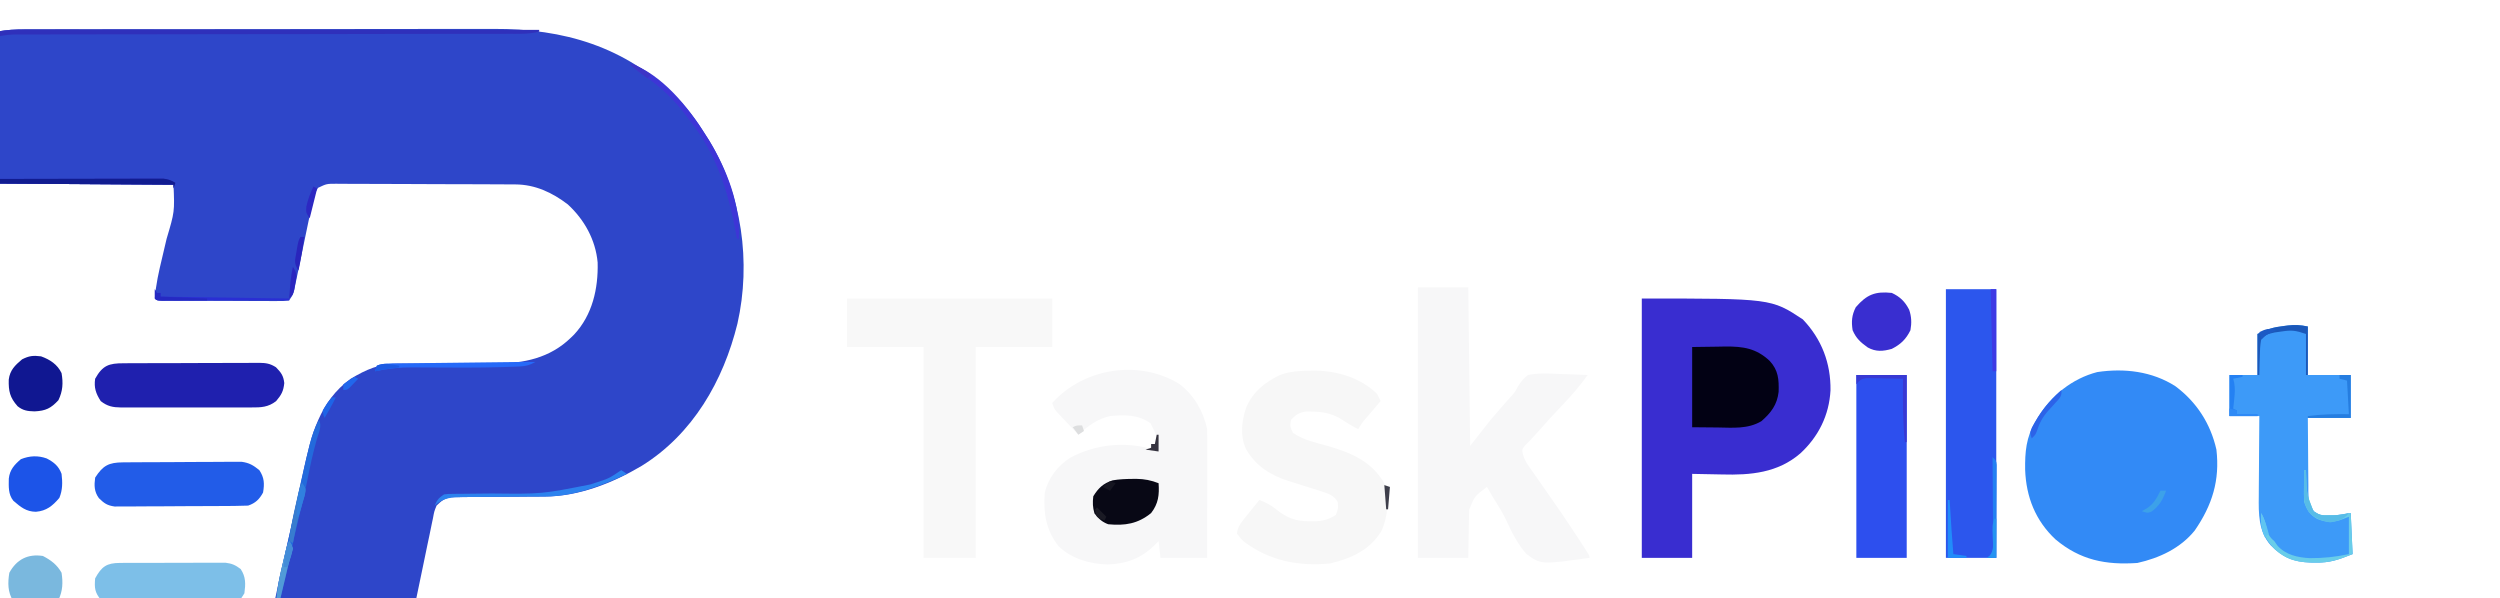
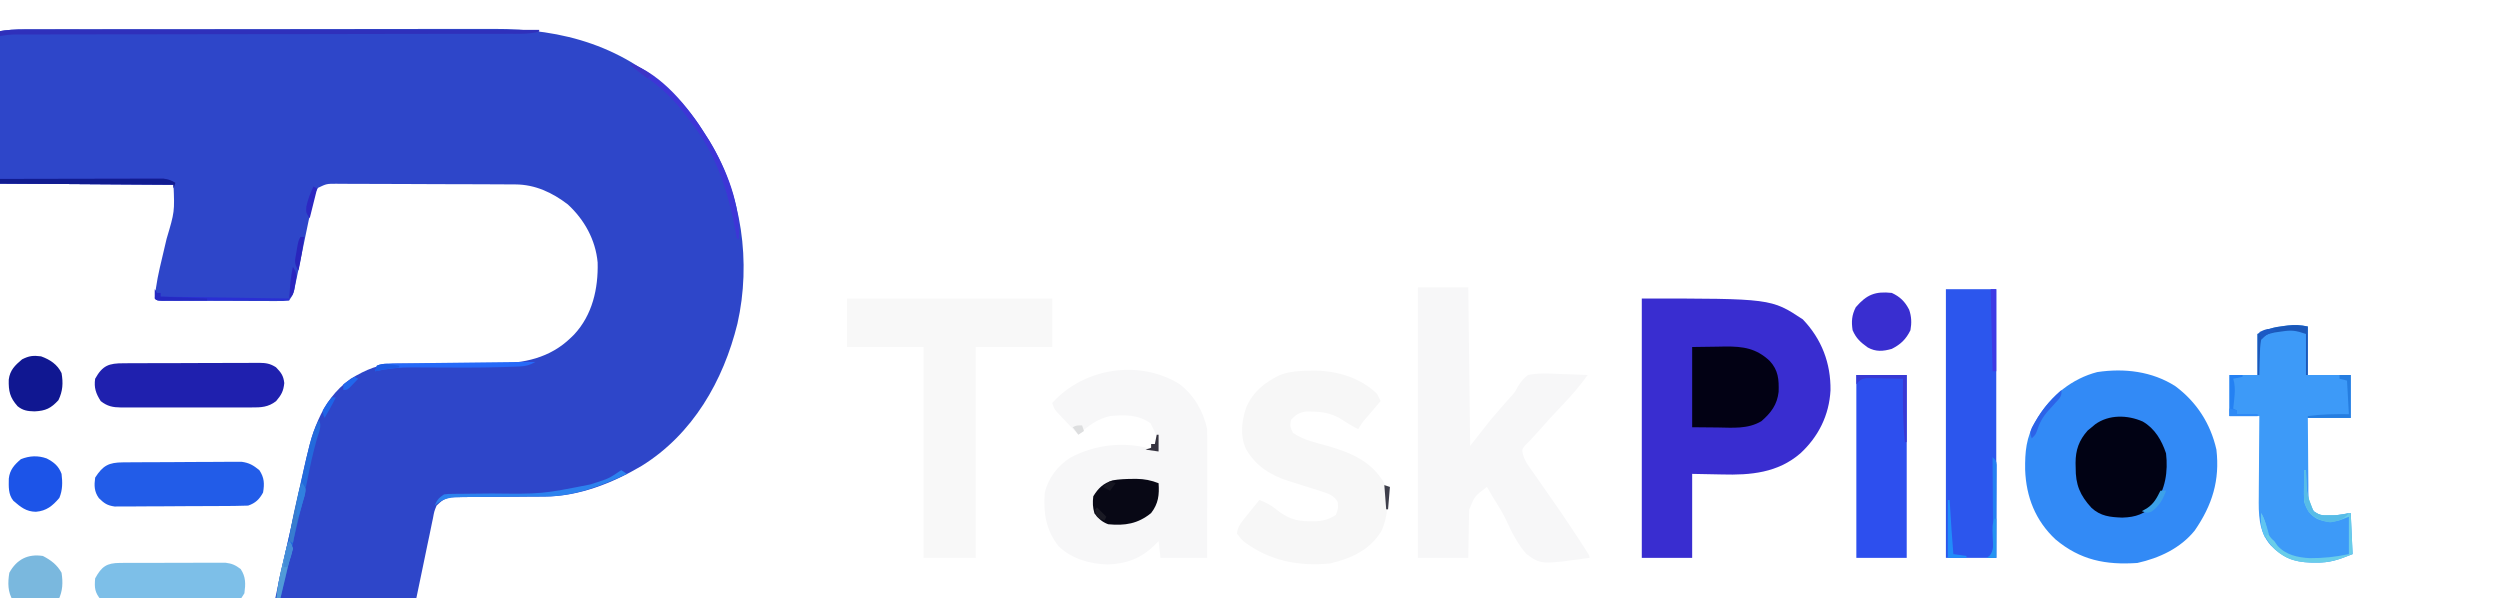
<svg xmlns="http://www.w3.org/2000/svg" version="1.1" viewBox="180 280 1340 320" width="100%" height="100%">
  <path d="M0 0 C1.748 -0.007 1.748 -0.007 3.532 -0.014 C6.745 -0.024 9.959 -0.026 13.172 -0.023 C16.647 -0.023 20.121 -0.034 23.596 -0.043 C30.397 -0.06 37.199 -0.066 44 -0.067 C49.536 -0.068 55.072 -0.072 60.608 -0.078 C76.335 -0.096 92.063 -0.105 107.79 -0.103 C108.637 -0.103 109.484 -0.103 110.357 -0.103 C111.629 -0.103 111.629 -0.103 112.926 -0.103 C126.644 -0.102 140.361 -0.121 154.079 -0.149 C168.195 -0.178 182.312 -0.192 196.428 -0.19 C204.341 -0.19 212.253 -0.195 220.166 -0.217 C226.908 -0.235 233.651 -0.239 240.393 -0.226 C243.824 -0.219 247.256 -0.219 250.687 -0.236 C288.535 -0.394 320.943 9.212 348.407 36.08 C354.566 42.291 359.544 48.813 364.157 56.267 C365.185 57.88 365.185 57.88 366.235 59.525 C383.821 88.455 388.857 124.897 381.419 157.75 C373.877 188.406 357.466 216.999 330.129 233.951 C314.57 243.193 296.473 250.347 278.139 250.409 C276.974 250.416 275.81 250.423 274.61 250.431 C272.744 250.437 272.744 250.437 270.84 250.443 C268.871 250.46 266.901 250.478 264.931 250.496 C260.091 250.542 255.252 250.58 250.412 250.593 C247.689 250.601 244.967 250.62 242.244 250.65 C239.684 250.678 237.125 250.691 234.565 250.687 C233.403 250.704 232.242 250.72 231.045 250.737 C230.026 250.743 229.007 250.749 227.957 250.755 C224.398 251.406 222.721 252.756 220.157 255.267 C218.888 258.393 218.888 258.393 218.235 262.021 C218.089 262.698 217.943 263.375 217.792 264.073 C217.311 266.322 216.859 268.575 216.407 270.83 C216.073 272.416 215.737 274.002 215.4 275.587 C214.49 279.891 213.604 284.198 212.723 288.508 C211.544 294.255 210.339 299.997 209.138 305.74 C208.155 310.436 207.178 315.134 206.214 319.834 C204.634 327.507 203.017 335.105 200.856 342.64 C200.021 345.778 199.369 348.932 198.727 352.115 C198.488 353.298 198.25 354.481 198.004 355.699 C197.522 358.122 197.048 360.546 196.582 362.973 C194.424 373.549 191.051 384.305 181.899 390.892 C172.878 396.631 164.962 397.57 154.473 397.498 C153.377 397.497 152.281 397.497 151.152 397.497 C148.85 397.493 146.548 397.486 144.246 397.473 C140.706 397.455 137.167 397.453 133.627 397.453 C131.388 397.448 129.149 397.442 126.911 397.435 C125.315 397.434 125.315 397.434 123.688 397.432 C122.225 397.422 122.225 397.422 120.733 397.413 C119.871 397.409 119.009 397.405 118.121 397.401 C116.157 397.267 116.157 397.267 115.157 396.267 C114.569 388.659 116.407 381.582 118.094 374.205 C118.407 372.807 118.719 371.409 119.031 370.012 C121.743 357.903 124.562 345.818 127.371 333.732 C129.804 323.262 132.142 312.785 134.281 302.251 C136.349 292.15 138.677 282.109 140.998 272.064 C142.805 264.236 144.575 256.401 146.274 248.549 C146.624 246.938 146.975 245.327 147.325 243.716 C147.828 241.406 148.328 239.096 148.818 236.784 C152.86 217.722 157.449 199.263 174.157 187.267 C182.352 182.363 189.614 179.138 199.242 179.157 C200.706 179.157 202.17 179.156 203.634 179.156 C204.409 179.157 205.183 179.158 205.98 179.16 C210.116 179.163 214.251 179.138 218.387 179.117 C223.634 179.093 228.879 179.077 234.126 179.092 C238.378 179.104 242.629 179.086 246.881 179.05 C248.486 179.041 250.092 179.043 251.698 179.056 C266.766 179.171 280.972 176.164 292.157 165.267 C292.716 164.723 293.276 164.179 293.852 163.619 C303.685 153.094 306.864 138.975 306.493 124.931 C305.383 112.83 299.392 101.984 290.477 93.81 C282.202 87.493 273.018 83.177 262.482 83.12 C261.572 83.113 260.663 83.106 259.725 83.099 C258.74 83.096 257.754 83.093 256.738 83.09 C255.691 83.084 254.643 83.077 253.564 83.071 C250.104 83.051 246.644 83.039 243.184 83.029 C242.002 83.025 240.82 83.021 239.602 83.017 C233.354 82.996 227.105 82.982 220.857 82.972 C214.394 82.961 207.933 82.927 201.47 82.887 C196.506 82.861 191.542 82.853 186.577 82.849 C184.194 82.844 181.811 82.832 179.428 82.814 C176.1 82.79 172.773 82.79 169.445 82.797 C168.458 82.785 167.47 82.772 166.453 82.759 C161.224 82.757 161.224 82.757 156.609 84.956 C154.959 87.581 154.26 89.686 153.633 92.723 C153.399 93.814 153.166 94.905 152.925 96.029 C152.69 97.202 152.454 98.375 152.211 99.584 C151.827 101.396 151.827 101.396 151.436 103.244 C150.759 106.449 150.094 109.655 149.436 112.863 C148.506 117.387 147.559 121.907 146.606 126.426 C146.1 128.831 145.601 131.237 145.11 133.645 C144.883 134.733 144.656 135.821 144.422 136.941 C144.225 137.9 144.028 138.858 143.826 139.846 C143.157 142.267 143.157 142.267 141.157 145.267 C138.227 145.635 138.227 145.635 134.428 145.624 C133.737 145.626 133.046 145.628 132.333 145.63 C130.044 145.633 127.755 145.615 125.465 145.596 C123.879 145.592 122.292 145.591 120.706 145.59 C117.379 145.585 114.053 145.571 110.726 145.549 C106.453 145.52 102.18 145.509 97.907 145.505 C94.631 145.501 91.355 145.491 88.079 145.479 C86.502 145.473 84.926 145.469 83.35 145.465 C81.152 145.458 78.954 145.444 76.756 145.429 C75.503 145.422 74.25 145.415 72.959 145.408 C70.157 145.267 70.157 145.267 69.157 144.267 C69.664 136.848 71.302 129.797 73.032 122.58 C73.575 120.265 74.118 117.95 74.661 115.635 C74.92 114.533 75.179 113.432 75.446 112.298 C79.765 97.787 79.765 97.787 79.157 83.267 C78.107 83.261 78.107 83.261 77.035 83.255 C60.028 83.151 43.02 83.043 26.012 82.928 C17.787 82.873 9.562 82.819 1.338 82.77 C-5.829 82.727 -12.995 82.681 -20.161 82.631 C-23.957 82.604 -27.754 82.579 -31.551 82.558 C-35.121 82.539 -38.69 82.515 -42.26 82.487 C-44.202 82.473 -46.145 82.464 -48.088 82.455 C-49.234 82.446 -50.38 82.436 -51.56 82.426 C-52.562 82.419 -53.564 82.413 -54.596 82.406 C-56.843 82.267 -56.843 82.267 -57.843 81.267 C-57.832 72.998 -55.468 64.91 -53.468 56.955 C-52.856 54.48 -52.244 52.005 -51.632 49.529 C-51.331 48.322 -51.029 47.115 -50.719 45.871 C-49.863 42.349 -49.087 38.816 -48.316 35.275 C-45.589 23.404 -39.468 13.317 -29.207 6.521 C-19.649 0.963 -10.921 -0.031 0 0 Z " fill="#2E46C9" transform="translate(193.8433,295.7326)" />
  <path d="M0 0 C69.371 0 69.371 0 86.312 11.188 C96.444 21.79 101.344 34.715 101.148 49.211 C100.441 62.506 94.73 74.025 85 83 C72.898 93.468 58.286 94.735 43.062 94.312 C37.762 94.209 32.461 94.106 27 94 C27 108.85 27 123.7 27 139 C18.09 139 9.18 139 0 139 C0 93.13 0 47.26 0 0 Z " fill="#392DD0" transform="translate(1060,440)" />
  <path d="M0 0 C11.43 8.526 18.848 20.063 22 34 C23.889 50.486 19.795 63.682 10.375 77.359 C2.693 86.888 -8.632 92.14 -20.375 94.75 C-37.315 95.918 -50.961 93.235 -64.246 82.121 C-75.005 72.054 -79.987 59.371 -80.523 44.845 C-80.652 35.297 -80.027 27.369 -75 19 C-74.314 17.795 -74.314 17.795 -73.613 16.566 C-66.449 4.928 -55.259 -4.099 -41.887 -7.566 C-27.401 -9.742 -12.508 -8.005 0 0 Z " fill="#328AF6" transform="translate(1346,487)" />
  <path d="M0 0 C8.91 0 17.82 0 27 0 C27.33 28.05 27.66 56.1 28 85 C31.63 80.38 35.26 75.76 39 71 C41.23 68.369 43.458 65.762 45.75 63.188 C46.789 62.016 47.825 60.843 48.859 59.668 C49.644 58.803 49.644 58.803 50.445 57.921 C52.09 55.997 52.09 55.997 53.369 53.569 C55.047 50.781 56.394 48.969 59 47 C64.523 45.889 69.839 46.146 75.438 46.438 C76.947 46.483 78.457 46.524 79.967 46.561 C83.647 46.659 87.323 46.814 91 47 C86.896 52.735 82.443 57.916 77.562 63 C73.116 67.66 68.763 72.367 64.547 77.237 C62.187 79.926 59.687 82.484 57.188 85.043 C55.751 86.96 55.751 86.96 56.266 89.367 C57.022 92.078 57.944 93.79 59.555 96.082 C60.081 96.841 60.608 97.6 61.151 98.381 C61.72 99.184 62.289 99.986 62.875 100.812 C63.461 101.653 64.046 102.494 64.65 103.361 C65.853 105.087 67.058 106.811 68.268 108.533 C70.738 112.051 73.186 115.585 75.625 119.125 C76.062 119.759 76.499 120.393 76.95 121.046 C80.438 126.128 83.831 131.268 87.188 136.438 C87.911 137.549 87.911 137.549 88.649 138.682 C92 143.876 92 143.876 92 145 C66.039 148.634 66.039 148.634 58.205 142.984 C53.465 137.641 50.368 131.422 47.399 124.968 C45.431 120.794 43.019 116.961 40.562 113.062 C39.361 111.049 38.181 109.025 37 107 C30.437 111.902 30.437 111.902 27.454 119.23 C27.423 121.013 27.423 121.013 27.391 122.832 C27.358 124.124 27.326 125.417 27.293 126.748 C27.278 128.103 27.264 129.458 27.25 130.812 C27.222 132.187 27.192 133.561 27.16 134.936 C27.09 138.29 27.042 141.645 27 145 C18.09 145 9.18 145 0 145 C0 97.15 0 49.3 0 0 Z " fill="#F7F7F8" transform="translate(940,434)" />
  <path d="M0 0 C7.768 5.826 13.032 14.737 14.938 24.25 C15.025 26.511 15.055 28.775 15.051 31.038 C15.051 31.712 15.051 32.385 15.051 33.079 C15.051 35.298 15.043 37.516 15.035 39.734 C15.033 41.276 15.032 42.817 15.031 44.358 C15.027 48.409 15.017 52.46 15.006 56.51 C14.996 60.646 14.991 64.782 14.986 68.918 C14.976 77.029 14.958 85.139 14.938 93.25 C6.688 93.25 -1.562 93.25 -10.062 93.25 C-10.557 88.795 -10.557 88.795 -11.062 84.25 C-11.805 85.013 -12.547 85.776 -13.312 86.562 C-20.535 93.621 -28.332 96.457 -38.438 96.812 C-47.96 96.531 -57.593 93.787 -64.633 87.062 C-71.534 78.313 -72.892 69.1 -72.062 58.25 C-70.138 50.412 -65.048 43.753 -58.258 39.488 C-45.086 32.567 -29.916 30.793 -15.438 34.75 C-13.971 35.226 -12.508 35.715 -11.062 36.25 C-11.808 28.188 -11.808 28.188 -15.375 21.125 C-22.183 16.375 -28.992 16.545 -37.062 17.25 C-44.154 18.937 -48.733 22.472 -54.062 27.25 C-56.216 24.986 -58.359 22.713 -60.5 20.438 C-61.112 19.795 -61.723 19.152 -62.354 18.49 C-62.937 17.868 -63.52 17.246 -64.121 16.605 C-64.66 16.035 -65.2 15.464 -65.756 14.876 C-67.062 13.25 -67.062 13.25 -68.062 10.25 C-51.362 -8.441 -21.73 -13.255 0 0 Z " fill="#F7F7F8" transform="translate(812.0625,485.75)" />
  <path d="M0 0 C36.3 0 72.6 0 110 0 C110 8.58 110 17.16 110 26 C96.47 26 82.94 26 69 26 C69 63.29 69 100.58 69 139 C59.76 139 50.52 139 41 139 C41 101.71 41 64.42 41 26 C27.47 26 13.94 26 0 26 C0 17.42 0 8.84 0 0 Z " fill="#F8F8F8" transform="translate(634,440)" />
  <path d="M0 0 C1.128 -0.008 1.128 -0.008 2.279 -0.017 C13.908 0.133 26.432 4.035 34.875 12.312 C36.094 14.5 36.094 14.5 36.875 16.312 C36.093 17.228 35.31 18.143 34.504 19.086 C33.482 20.286 32.46 21.487 31.438 22.688 C30.921 23.291 30.405 23.894 29.873 24.516 C27.089 27.717 27.089 27.717 24.875 31.312 C21.406 29.647 18.271 27.657 15.07 25.531 C10.257 22.859 5.782 22.002 0.312 21.938 C-0.782 21.909 -1.876 21.881 -3.004 21.852 C-6.82 22.415 -8.466 23.555 -11.125 26.312 C-11.699 29.885 -11.699 29.885 -10.125 33.312 C-4.558 37.133 1.75 38.475 8.207 40.254 C20.978 43.94 31.919 48.422 38.875 60.312 C41.665 68.274 40.808 78.525 37.254 86.066 C31.035 96.196 21.11 100.619 9.875 103.312 C-6.87 105.001 -22.668 101.961 -36.309 91.664 C-38 90.125 -38 90.125 -40.125 87.312 C-39.789 84.186 -38.565 82.273 -36.621 79.859 C-36.128 79.241 -35.635 78.622 -35.127 77.984 C-34.611 77.35 -34.094 76.716 -33.562 76.062 C-32.782 75.088 -32.782 75.088 -31.986 74.094 C-30.705 72.495 -29.416 70.903 -28.125 69.312 C-24.681 70.56 -22.038 71.959 -19.188 74.25 C-13.419 78.881 -8.551 80.813 -1.125 80.688 C-0.439 80.699 0.247 80.711 0.953 80.723 C5.637 80.696 8.956 79.891 12.875 77.312 C14.206 73.913 14.206 73.913 13.875 70.312 C11.847 66.993 9.425 66.054 5.867 64.91 C4.667 64.521 4.667 64.521 3.443 64.125 C0.87 63.311 -1.706 62.505 -4.281 61.699 C-6.063 61.133 -7.844 60.567 -9.625 60 C-10.953 59.595 -10.953 59.595 -12.309 59.182 C-22.106 56.024 -29.778 51.285 -35.125 42.312 C-38.563 34.967 -37.671 27.241 -35.156 19.73 C-31.517 11.197 -25.178 6.203 -16.957 2.277 C-11.386 0.216 -5.874 0.042 0 0 Z " fill="#F7F7F7" transform="translate(883.125,478.6875)" />
  <path d="M0 0 C0 8.58 0 17.16 0 26 C7.59 26 15.18 26 23 26 C23 33.59 23 41.18 23 49 C15.41 49 7.82 49 0 49 C0.028 55.603 0.071 62.203 0.153 68.806 C0.176 71.051 0.19 73.297 0.196 75.542 C0.205 78.772 0.246 82.001 0.293 85.23 C0.289 86.233 0.285 87.235 0.281 88.268 C0.38 92.999 0.452 95.276 3.376 99.14 C6.394 101.279 7.786 101.572 11.438 101.375 C12.344 101.341 13.25 101.308 14.184 101.273 C17.139 100.987 20.071 100.488 23 100 C23.33 107.26 23.66 114.52 24 122 C16.314 125.074 11.808 126.702 4 126.562 C2.69 126.546 2.69 126.546 1.353 126.529 C-7.704 126.225 -13.593 123.777 -19.938 117.25 C-26.525 109.805 -26.417 100.274 -26.293 90.871 C-26.289 89.641 -26.284 88.411 -26.28 87.143 C-26.263 83.241 -26.226 79.339 -26.188 75.438 C-26.171 72.781 -26.159 70.124 -26.146 67.467 C-26.114 60.978 -26.062 54.489 -26 48 C-31.28 48 -36.56 48 -42 48 C-42 40.74 -42 33.48 -42 26 C-37.05 26 -32.1 26 -27 26 C-27 18.74 -27 11.48 -27 4 C-21.921 1.46 -18.377 0.339 -12.938 -0.25 C-12.243 -0.34 -11.549 -0.43 -10.834 -0.523 C-6.794 -0.999 -4.079 -0.816 0 0 Z " fill="#3D9AF8" transform="translate(1417,455)" />
  <path d="M0 0 C8.91 0 17.82 0 27 0 C27 47.52 27 95.04 27 144 C18.09 144 9.18 144 0 144 C0 96.48 0 48.96 0 0 Z " fill="#2C56ED" transform="translate(1223,435)" />
  <path d="M0 0 C8.91 0 17.82 0 27 0 C27 32.34 27 64.68 27 98 C18.09 98 9.18 98 0 98 C0 65.66 0 33.32 0 0 Z " fill="#2D4FEE" transform="translate(1175,481)" />
  <path d="M0 0 C0.841 -0.007 1.682 -0.013 2.548 -0.02 C5.333 -0.039 8.117 -0.043 10.901 -0.045 C12.835 -0.052 14.769 -0.059 16.704 -0.066 C20.761 -0.078 24.818 -0.081 28.875 -0.08 C34.072 -0.08 39.269 -0.107 44.467 -0.142 C48.463 -0.164 52.459 -0.168 56.455 -0.167 C58.371 -0.169 60.287 -0.178 62.203 -0.194 C64.885 -0.213 67.565 -0.207 70.246 -0.195 C71.432 -0.212 71.432 -0.212 72.643 -0.229 C76.333 -0.187 78.513 0.139 81.659 2.133 C84.42 4.978 85.676 6.615 86.127 10.603 C85.681 14.993 84.575 16.934 81.752 20.291 C77.53 23.553 73.704 23.72 68.553 23.679 C67.741 23.684 66.929 23.689 66.093 23.695 C63.417 23.708 60.741 23.699 58.065 23.689 C56.201 23.691 54.337 23.694 52.472 23.698 C48.569 23.702 44.665 23.696 40.761 23.682 C35.761 23.665 30.761 23.674 25.761 23.692 C21.912 23.703 18.064 23.7 14.215 23.692 C12.372 23.69 10.528 23.692 8.685 23.699 C6.107 23.707 3.53 23.695 0.952 23.679 C0.192 23.685 -0.568 23.691 -1.35 23.697 C-5.822 23.644 -8.706 23.075 -12.248 20.291 C-14.863 16.232 -15.949 13.099 -15.248 8.291 C-11.241 1.107 -7.861 -0.009 0 0 Z " fill="#1F20AE" transform="translate(246.2476,474.7095)" />
+   <path d="M0 0 C6.504 3.755 10.167 10.065 12.5 17.062 C13.618 26.862 12.209 36.419 6.25 44.5 C0.832 49.549 -3.533 51.301 -11 51.5 C-17.457 51.254 -22.553 50.759 -27.434 46.293 C-33.672 39.51 -36.017 33.824 -35.938 24.688 C-35.957 23.875 -35.977 23.063 -35.998 22.227 C-35.992 15.244 -34.171 10.057 -29.5 4.82 C-28.84 4.281 -28.18 3.743 -27.5 3.188 C-26.84 2.633 -26.18 2.079 -25.5 1.508 C-18.144 -3.808 -8.203 -3.615 0 0 Z " fill="#010214" transform="translate(1328.5,505.9375)" />
  <path d="M0 0 C0.712 -0.007 1.425 -0.013 2.159 -0.02 C4.522 -0.04 6.884 -0.051 9.247 -0.061 C10.054 -0.065 10.861 -0.069 11.693 -0.074 C15.966 -0.094 20.239 -0.109 24.513 -0.118 C28.922 -0.129 33.331 -0.164 37.741 -0.203 C41.135 -0.23 44.528 -0.238 47.922 -0.241 C49.547 -0.246 51.172 -0.258 52.797 -0.276 C55.076 -0.301 57.354 -0.3 59.633 -0.293 C60.928 -0.299 62.223 -0.305 63.558 -0.311 C67.712 0.265 69.84 1.552 73.075 4.177 C75.759 8.203 75.881 11.445 75.075 16.177 C73.152 19.75 70.987 21.873 67.075 23.177 C64.695 23.287 62.312 23.336 59.929 23.354 C59.205 23.361 58.481 23.367 57.735 23.374 C55.341 23.394 52.946 23.405 50.552 23.415 C49.324 23.421 49.324 23.421 48.072 23.428 C43.741 23.448 39.411 23.463 35.08 23.472 C30.609 23.483 26.138 23.518 21.667 23.557 C18.227 23.583 14.787 23.592 11.346 23.595 C9.698 23.6 8.05 23.612 6.402 23.63 C4.094 23.655 1.788 23.654 -0.52 23.647 C-1.832 23.653 -3.144 23.659 -4.496 23.665 C-8.479 23.098 -10.089 21.965 -12.925 19.177 C-15.46 15.677 -15.496 12.393 -14.925 8.177 C-10.737 1.69 -7.67 0.058 0 0 Z " fill="#225CE8" transform="translate(245.9248,527.823)" />
  <path d="M0 0 C4.455 -0.062 8.91 -0.124 13.5 -0.188 C14.889 -0.215 16.278 -0.242 17.709 -0.27 C27.318 -0.335 34.32 0.659 41.523 7.418 C46.21 12.439 46.54 17.414 46.344 24.031 C45.539 30.983 42.256 35.282 37.074 39.773 C29.791 44.08 21.751 43.232 13.562 43.125 C9.087 43.084 4.611 43.042 0 43 C0 28.81 0 14.62 0 0 Z " fill="#020114" transform="translate(1087,466)" />
  <path d="M0 0 C1.305 -0.01 2.61 -0.019 3.955 -0.029 C5.381 -0.029 6.808 -0.028 8.235 -0.026 C9.698 -0.03 11.162 -0.034 12.625 -0.039 C15.694 -0.047 18.762 -0.046 21.83 -0.041 C25.757 -0.035 29.683 -0.052 33.609 -0.075 C36.632 -0.09 39.655 -0.091 42.679 -0.088 C44.126 -0.088 45.573 -0.094 47.02 -0.104 C49.047 -0.116 51.074 -0.107 53.102 -0.098 C54.254 -0.098 55.406 -0.099 56.593 -0.1 C60.06 0.321 61.904 1.188 64.68 3.275 C67.507 7.514 67.339 11.296 66.68 16.275 C64.575 19.831 63.596 20.969 59.68 22.275 C57.581 22.389 55.478 22.444 53.376 22.468 C51.424 22.492 51.424 22.492 49.431 22.516 C48.008 22.528 46.584 22.538 45.161 22.548 C44.443 22.553 43.725 22.559 42.985 22.564 C39.185 22.591 35.385 22.61 31.585 22.625 C28.445 22.638 25.306 22.666 22.166 22.707 C18.37 22.756 14.574 22.781 10.777 22.788 C9.333 22.795 7.889 22.81 6.446 22.834 C-6.261 23.033 -6.261 23.033 -10.19 19.867 C-13.509 15.827 -13.757 13.519 -13.32 8.275 C-9.844 1.923 -7.165 0.029 0 0 Z " fill="#7DBFE8" transform="translate(244.3198,581.7253)" />
  <path d="M0 0 C1.77 -0.003 1.77 -0.003 3.575 -0.005 C6.827 -0.008 10.079 -0.002 13.331 0.008 C16.846 0.017 20.361 0.014 23.876 0.013 C29.959 0.012 36.042 0.018 42.125 0.029 C50.92 0.045 59.714 0.051 68.509 0.053 C82.78 0.057 97.05 0.071 111.321 0.09 C125.179 0.108 139.038 0.122 152.897 0.131 C154.179 0.131 154.179 0.131 155.487 0.132 C159.776 0.135 164.065 0.137 168.354 0.14 C203.91 0.161 239.466 0.196 275.022 0.241 C275.022 0.571 275.022 0.901 275.022 1.241 C271.622 2.006 268.485 2.366 265.002 2.368 C264.01 2.371 263.017 2.374 261.995 2.377 C260.912 2.375 259.829 2.374 258.713 2.372 C257.557 2.374 256.401 2.376 255.209 2.378 C252.004 2.383 248.798 2.384 245.593 2.382 C242.134 2.382 238.675 2.388 235.216 2.393 C229.222 2.401 223.228 2.406 217.234 2.409 C207.754 2.415 198.274 2.432 188.794 2.451 C185.549 2.457 182.304 2.463 179.059 2.469 C177.842 2.472 177.842 2.472 176.601 2.474 C167.371 2.492 158.141 2.508 148.911 2.523 C148.068 2.525 147.224 2.526 146.355 2.528 C132.692 2.55 119.03 2.56 105.367 2.568 C91.331 2.576 77.295 2.599 63.259 2.636 C54.607 2.658 45.955 2.667 37.303 2.661 C31.369 2.658 25.435 2.669 19.501 2.692 C16.081 2.705 12.661 2.711 9.241 2.7 C5.524 2.691 1.809 2.707 -1.907 2.728 C-2.977 2.72 -4.046 2.711 -5.148 2.703 C-17 2.83 -26.366 6.836 -35.04 14.866 C-43.903 24.082 -47.073 37.028 -48.501 49.471 C-48.874 52.422 -49.304 54.693 -50.353 57.428 C-52.949 64.781 -55.095 72.412 -54.978 80.241 C-53.971 80.238 -53.971 80.238 -52.943 80.235 C-36.61 80.191 -20.277 80.158 -3.944 80.137 C3.954 80.127 11.853 80.113 19.751 80.09 C26.635 80.07 33.519 80.057 40.402 80.052 C44.048 80.05 47.693 80.044 51.338 80.029 C55.407 80.013 59.474 80.013 63.543 80.013 C64.753 80.006 65.964 79.999 67.211 79.992 C68.319 79.994 69.426 79.997 70.568 80 C71.53 79.998 72.492 79.996 73.484 79.994 C76.122 80.25 77.76 80.897 80.022 82.241 C79.692 83.231 79.362 84.221 79.022 85.241 C79.022 84.581 79.022 83.921 79.022 83.241 C77.972 83.234 77.972 83.234 76.901 83.228 C59.893 83.125 42.885 83.016 25.877 82.901 C17.653 82.846 9.428 82.792 1.203 82.743 C-5.963 82.7 -13.129 82.654 -20.295 82.604 C-24.092 82.577 -27.889 82.552 -31.686 82.531 C-35.255 82.512 -38.825 82.488 -42.394 82.46 C-44.337 82.446 -46.28 82.437 -48.223 82.428 C-49.368 82.419 -50.514 82.409 -51.695 82.399 C-52.697 82.392 -53.699 82.386 -54.731 82.379 C-56.978 82.241 -56.978 82.241 -57.978 81.241 C-57.967 72.971 -55.603 64.883 -53.603 56.928 C-52.99 54.453 -52.378 51.978 -51.767 49.502 C-51.465 48.295 -51.164 47.088 -50.853 45.844 C-49.998 42.322 -49.221 38.789 -48.451 35.248 C-45.724 23.377 -39.603 13.29 -29.341 6.494 C-19.731 0.905 -10.981 -0.059 0 0 Z " fill="#2F30BB" transform="translate(193.9779,295.7595)" />
  <path d="M0 0 C4.422 2.047 7.067 4.626 9.305 9.008 C10.597 12.71 10.687 16.156 10 20 C7.627 24.838 4.791 27.559 0 30 C-4.71 31.332 -8.504 31.653 -12.875 29.25 C-16.806 26.42 -19.067 24.438 -21 20 C-21.724 15.368 -21.45 11.883 -19.312 7.688 C-13.434 0.856 -8.828 -0.951 0 0 Z " fill="#392ED0" transform="translate(1194,437)" />
  <path d="M0 0 C1.022 -0.008 1.022 -0.008 2.064 -0.017 C6.355 0.045 9.884 0.752 13.875 2.312 C14.32 8.547 13.782 13.248 9.875 18.312 C2.793 24.069 -4.149 25.178 -13.125 24.312 C-16.389 23.112 -18.388 21.284 -20.5 18.5 C-21.442 15.203 -21.538 12.731 -21.125 9.312 C-18.437 4.944 -15.794 2.401 -10.77 0.777 C-7.183 0.147 -3.631 0.029 0 0 Z " fill="#080815" transform="translate(787.125,536.6875)" />
  <path d="M0 0 C4.78 1.721 8.78 4.315 11 9 C11.915 14.344 11.674 18.602 9.312 23.5 C5.262 27.879 2.515 29.194 -3.438 29.5 C-7.183 29.399 -9.605 29.11 -12.562 26.75 C-16.732 22.046 -17.458 18.66 -17.312 12.469 C-16.671 7.399 -13.951 4.803 -10.188 1.625 C-6.38 -0.316 -4.226 -0.528 0 0 Z " fill="#101791" transform="translate(202,471)" />
  <path d="M0 0 C4.307 2.237 7.64 4.735 10 9 C10.796 14.31 10.647 18.606 8.375 23.5 C4.545 27.532 1.071 29.144 -4.438 29.5 C-9.303 29.336 -12.665 27.511 -16 24 C-18.922 19.367 -18.866 14.287 -18 9 C-14.114 1.885 -8.085 -1.264 0 0 Z " fill="#7AB8DE" transform="translate(203,578)" />
  <path d="M0 0 C3.943 2.055 6.43 4.11 7.969 8.273 C8.506 12.86 8.557 16.848 6.781 21.148 C3.116 25.446 -0.119 28.114 -5.781 28.586 C-11.008 28.529 -13.983 26.039 -17.844 22.711 C-20.687 19.269 -20.362 15.014 -20.312 10.781 C-19.781 6.039 -17.348 3.402 -13.844 0.398 C-9.239 -1.443 -4.713 -1.686 0 0 Z " fill="#1C54E8" transform="translate(205.0312,525.7266)" />
  <path d="M0 0 C0.598 0.351 1.196 0.701 1.812 1.062 C1.088 1.305 0.364 1.547 -0.383 1.797 C-11.241 5.561 -20.276 11.215 -25.938 21.562 C-29.6 29.555 -31.71 38.574 -32.711 47.293 C-33.084 50.244 -33.513 52.515 -34.562 55.25 C-37.159 62.603 -39.304 70.234 -39.188 78.062 C-38.18 78.06 -38.18 78.06 -37.153 78.057 C-20.82 78.013 -4.487 77.98 11.846 77.959 C19.745 77.949 27.643 77.934 35.542 77.912 C42.425 77.892 49.309 77.879 56.193 77.874 C59.838 77.872 63.484 77.866 67.129 77.851 C71.197 77.835 75.265 77.835 79.333 77.835 C80.544 77.828 81.754 77.821 83.001 77.814 C84.109 77.816 85.217 77.819 86.358 77.822 C87.321 77.82 88.283 77.818 89.274 77.816 C91.912 78.072 93.55 78.719 95.812 80.062 C95.483 81.052 95.153 82.043 94.812 83.062 C94.812 82.403 94.812 81.743 94.812 81.062 C93.763 81.056 93.763 81.056 92.691 81.05 C75.683 80.947 58.676 80.838 41.668 80.723 C33.443 80.668 25.218 80.614 16.993 80.565 C9.827 80.522 2.661 80.476 -4.505 80.426 C-8.302 80.399 -12.098 80.374 -15.895 80.353 C-19.465 80.334 -23.034 80.31 -26.604 80.282 C-28.547 80.268 -30.489 80.259 -32.432 80.25 C-33.578 80.241 -34.724 80.231 -35.904 80.221 C-36.906 80.214 -37.908 80.208 -38.94 80.201 C-41.188 80.062 -41.188 80.062 -42.188 79.062 C-42.176 70.793 -39.813 62.705 -37.812 54.75 C-37.2 52.275 -36.588 49.8 -35.977 47.324 C-35.675 46.117 -35.373 44.91 -35.063 43.666 C-34.207 40.144 -33.431 36.611 -32.66 33.07 C-30.215 22.425 -24.999 12.782 -16.188 6.062 C-3.855 -1.652 -3.855 -1.652 0 0 Z " fill="#111C90" transform="translate(178.1875,297.9375)" />
+   <path d="M0 0 C0.33 0 0.66 0 1 0 C1.369 5.529 0.326 10.05 -1.246 15.352 C-2.479 19.682 -3.2 24.092 -4.002 28.52 C-5.227 35.236 -6.651 41.837 -8.379 48.445 C-9.095 51.21 -9.095 51.21 -9.562 54.938 C-10 58 -10 58 -10.965 60.293 C-12.129 63.338 -12.57 66.146 -13 69.375 C-13.677 74.102 -14.606 78.446 -16 83 C-16.35 84.997 -16.685 86.997 -17 89 C-9.777 88.958 -2.555 88.886 4.667 88.792 C7.121 88.764 9.575 88.743 12.029 88.729 C15.569 88.707 19.108 88.661 22.648 88.609 C23.734 88.608 24.82 88.607 25.939 88.606 C35.93 88.416 43.699 85.917 51 79 C51 79.99 51 80.98 51 82 C49.383 83.5 49.383 83.5 47.125 85 C46.406 85.495 45.686 85.99 44.945 86.5 C36.855 90.62 29.093 91.435 20.121 91.328 C19.028 91.326 17.935 91.324 16.808 91.322 C14.518 91.316 12.228 91.302 9.938 91.281 C6.416 91.25 2.895 91.24 -0.627 91.234 C-2.857 91.225 -5.087 91.215 -7.316 91.203 C-8.374 91.199 -9.431 91.195 -10.52 91.19 C-11.973 91.176 -11.973 91.176 -13.455 91.161 C-14.739 91.151 -14.739 91.151 -16.049 91.14 C-18 91 -18 91 -19 90 C-19.588 82.392 -17.75 75.314 -16.062 67.938 C-15.752 66.551 -15.442 65.164 -15.132 63.777 C-14.102 59.181 -13.053 54.59 -12 50 C-11.711 48.737 -11.711 48.737 -11.416 47.448 C-9.101 37.344 -6.773 27.244 -4.42 17.148 C-4.262 16.47 -4.105 15.793 -3.942 15.094 C-3.711 14.102 -3.711 14.102 -3.476 13.091 C-2.778 10.024 -2.122 6.949 -1.468 3.873 C-1 2 -1 2 0 0 Z " fill="#9CDDE7" transform="translate(328,602)" />
  <path d="M0 0 C1.722 3.444 -0.241 7.134 -1.25 10.688 C-3.246 17.755 -4.795 24.837 -6.201 32.046 C-7.5 38.591 -9.08 45.072 -10.625 51.562 C-11.245 54.167 -11.861 56.773 -12.477 59.379 C-12.745 60.509 -13.014 61.639 -13.292 62.803 C-13.969 65.859 -14.501 68.911 -15 72 C-15.438 73.859 -15.897 75.713 -16.375 77.562 C-18.019 84.019 -19.523 90.504 -21 97 C-21.66 97 -22.32 97 -23 97 C-22.427 90.9 -21.446 85.18 -19.938 79.25 C-17.633 69.908 -15.584 60.521 -13.579 51.111 C-11.081 39.396 -8.553 27.694 -5.688 16.062 C-5.457 15.111 -5.227 14.16 -4.99 13.18 C-3.798 8.447 -2.411 4.291 0 0 Z " fill="#236ADC" transform="translate(351,505)" />
  <path d="M0 0 C16.748 5.936 30.971 23.406 40 38 C41.029 39.613 41.029 39.613 42.078 41.258 C51.509 56.772 58.974 75.673 58 94 C57.67 94 57.34 94 57 94 C56.654 92.095 56.654 92.095 56.301 90.152 C52.272 68.613 45.85 48.333 32 31 C31.437 30.236 30.873 29.471 30.293 28.684 C23.771 19.901 16.318 12.594 7.207 6.539 C4.44 4.61 2.263 2.49 0 0 Z " fill="#3D35D6" transform="translate(518,314)" />
  <path d="M0 0 C0.33 0 0.66 0 1 0 C1.037 1.002 1.075 2.003 1.113 3.035 C1.425 12.928 1.425 12.928 5 22 C8.337 24.224 9.426 24.247 13.312 24.188 C14.237 24.181 15.161 24.175 16.113 24.168 C19.537 24.02 19.537 24.02 25 23 C25.33 30.26 25.66 37.52 26 45 C18.314 48.074 13.808 49.702 6 49.562 C4.69 49.546 4.69 49.546 3.353 49.529 C-4.634 49.261 -10.164 47.583 -16.074 42.062 C-21.848 35.879 -23.282 31.331 -23 23 C-21.463 25.635 -20.709 28.111 -20.062 31.062 C-19.296 34.284 -18.625 35.879 -16 38 C-15.422 38.825 -14.845 39.65 -14.25 40.5 C-9.792 45.453 -3.502 46.8 2.945 47.168 C10.237 47.213 16.866 46.522 24 45 C24 38.4 24 31.8 24 25 C22.536 25.557 21.071 26.114 19.562 26.688 C14.696 28.144 11.595 28.012 6.914 26.094 C3.047 23.884 1.375 21.125 0 17 C-0.08 15.665 -0.108 14.326 -0.098 12.988 C-0.094 12.231 -0.091 11.474 -0.088 10.693 C-0.08 9.908 -0.071 9.122 -0.062 8.312 C-0.058 7.515 -0.053 6.718 -0.049 5.896 C-0.037 3.931 -0.019 1.965 0 0 Z " fill="#69CDE9" transform="translate(1415,532)" />
  <path d="M0 0 C0.33 0 0.66 0 1 0 C1.369 5.529 0.326 10.05 -1.246 15.352 C-2.479 19.682 -3.2 24.092 -4.002 28.52 C-5.227 35.236 -6.651 41.837 -8.379 48.445 C-9.095 51.21 -9.095 51.21 -9.562 54.938 C-10 58 -10 58 -10.938 60.312 C-12.556 64.405 -13.212 68.681 -14 73 C-14.66 73 -15.32 73 -16 73 C-15.492 66.348 -14.463 60.083 -12.812 53.625 C-10.377 43.775 -8.223 33.877 -6.144 23.946 C-1.894 3.788 -1.894 3.788 0 0 Z " fill="#84C4DD" transform="translate(328,602)" />
  <path d="M0 0 C0.99 0.66 1.98 1.32 3 2 C-10.899 8.58 -25.391 14.088 -41.002 14.142 C-42.163 14.149 -43.325 14.156 -44.521 14.163 C-45.762 14.167 -47.003 14.171 -48.281 14.176 C-50.247 14.193 -52.214 14.21 -54.18 14.229 C-59.01 14.274 -63.839 14.312 -68.669 14.326 C-71.386 14.334 -74.103 14.353 -76.819 14.383 C-79.372 14.411 -81.925 14.424 -84.479 14.42 C-90.894 14.511 -95.142 14.603 -100 19 C-98.63 15.839 -98.011 15.007 -95 13 C-92.742 12.735 -92.742 12.735 -90.064 12.713 C-88.555 12.693 -88.555 12.693 -87.015 12.672 C-85.925 12.667 -84.834 12.662 -83.711 12.656 C-82.579 12.642 -81.447 12.627 -80.281 12.612 C-76.646 12.565 -73.011 12.531 -69.375 12.5 C-42.566 12.801 -42.566 12.801 -16.438 7.625 C-15.455 7.301 -15.455 7.301 -14.453 6.97 C-6.669 4.496 -6.669 4.496 0 0 Z " fill="#2C82EE" transform="translate(513,532)" />
  <path d="M0 0 C-2.869 1.615 -5.03 2.276 -8.312 2.414 C-9.202 2.453 -10.092 2.491 -11.008 2.531 C-11.995 2.562 -12.983 2.593 -14 2.625 C-15.573 2.683 -15.573 2.683 -17.177 2.742 C-30.751 3.166 -44.338 3.052 -57.916 2.963 C-59.318 2.957 -59.318 2.957 -60.749 2.95 C-62.507 2.942 -64.266 2.93 -66.024 2.912 C-72.828 2.885 -79.337 3.542 -86 5 C-85.67 4.01 -85.34 3.02 -85 2 C-81.47 0.52 -77.524 0.84 -73.756 0.795 C-73.034 0.785 -72.311 0.775 -71.567 0.765 C-69.183 0.733 -66.798 0.708 -64.414 0.684 C-62.753 0.663 -61.091 0.642 -59.43 0.621 C-55.056 0.565 -50.682 0.516 -46.308 0.468 C-41.869 0.418 -37.431 0.362 -32.992 0.307 C-26.496 0.227 -19.999 0.149 -13.502 0.076 C-11.542 0.054 -11.542 0.054 -9.542 0.031 C-6.361 0.003 -3.181 -0.006 0 0 Z " fill="#2569F8" transform="translate(467,474)" />
  <path d="M0 0 C0 8.58 0 17.16 0 26 C-0.33 26 -0.66 26 -1 26 C-1 18.74 -1 11.48 -1 4 C-6.659 2.114 -8.545 1.838 -14.125 2.688 C-15.324 2.856 -16.523 3.025 -17.758 3.199 C-21.987 4.149 -21.987 4.149 -25 7 C-25.632 10.223 -25.697 13.411 -25.75 16.688 C-25.78 17.58 -25.809 18.473 -25.84 19.393 C-25.911 21.595 -25.963 23.797 -26 26 C-26.33 26 -26.66 26 -27 26 C-27 18.74 -27 11.48 -27 4 C-21.921 1.46 -18.377 0.339 -12.938 -0.25 C-12.243 -0.34 -11.549 -0.43 -10.834 -0.523 C-6.794 -0.999 -4.079 -0.816 0 0 Z " fill="#1B58B9" transform="translate(1417,455)" />
  <path d="M0 0 C8.91 0 17.82 0 27 0 C27 11.88 27 23.76 27 36 C26.67 36 26.34 36 26 36 C24.822 24.666 24.895 13.382 25 2 C21.396 1.913 17.792 1.86 14.188 1.812 C13.163 1.787 12.139 1.762 11.084 1.736 C10.101 1.727 9.118 1.717 8.105 1.707 C7.199 1.691 6.294 1.676 5.36 1.659 C2.576 2.061 1.724 2.837 0 5 C0 3.35 0 1.7 0 0 Z " fill="#3839D3" transform="translate(1175,481)" />
  <path d="M0 0 C0.99 0 1.98 0 3 0 C3 14.52 3 29.04 3 44 C2.34 44 1.68 44 1 44 C0.67 29.48 0.34 14.96 0 0 Z " fill="#3E3AE4" transform="translate(1247,435)" />
  <path d="M0 0 C0.33 0.66 0.66 1.32 1 2 C1.66 2 2.32 2 3 2 C3 2.66 3 3.32 3 4 C25.77 4.33 48.54 4.66 72 5 C72 5.33 72 5.66 72 6 C62.76 6.023 53.52 6.041 44.28 6.052 C39.99 6.057 35.7 6.064 31.41 6.075 C27.273 6.086 23.137 6.092 19 6.095 C17.418 6.097 15.836 6.1 14.255 6.106 C12.047 6.113 9.839 6.114 7.631 6.114 C5.742 6.117 5.742 6.117 3.816 6.12 C1 6 1 6 0 5 C-0.041 3.334 -0.043 1.666 0 0 Z " fill="#2A2ED3" transform="translate(263,435)" />
  <path d="M0 0 C2 2 2 2 2.241 4.215 C2.236 5.134 2.232 6.053 2.227 7 C2.227 8.041 2.227 9.082 2.227 10.155 C2.216 11.282 2.206 12.409 2.195 13.57 C2.191 15.297 2.191 15.297 2.187 17.059 C2.176 20.748 2.15 24.436 2.125 28.125 C2.115 30.621 2.106 33.117 2.098 35.613 C2.076 41.742 2.042 47.871 2 54 C0.35 54 -1.3 54 -3 54 C-2.512 53.609 -2.024 53.217 -1.521 52.814 C0.487 50.42 0.364 49.076 0.341 45.978 C0.34 44.957 0.34 43.936 0.34 42.884 C0.324 41.784 0.309 40.684 0.293 39.551 C0.289 38.423 0.284 37.295 0.28 36.133 C0.263 32.526 0.226 28.92 0.188 25.312 C0.172 22.869 0.159 20.426 0.146 17.982 C0.113 11.988 0.063 5.994 0 0 Z " fill="#2380F2" transform="translate(1248,525)" />
  <path d="M0 0 C1.98 0 3.96 0 6 0 C6 7.59 6 15.18 6 23 C-1.59 23 -9.18 23 -17 23 C-17 22.67 -17 22.34 -17 22 C-9.617 20.999 -2.452 20.922 5 21 C4.67 15.06 4.34 9.12 4 3 C2.68 2.67 1.36 2.34 0 2 C0 1.34 0 0.68 0 0 Z " fill="#257DE0" transform="translate(1434,481)" />
  <path d="M0 0 C1.125 1.562 1.125 1.562 2 4 C1.562 5.668 1.114 7.335 0.605 8.983 C-0.453 12.509 -1.235 16.102 -2.062 19.688 C-4.044 28.211 -4.044 28.211 -5 32 C-5.66 32 -6.32 32 -7 32 C-6.385 25.172 -5.136 18.715 -3.5 12.062 C-3.274 11.118 -3.049 10.174 -2.816 9.201 C-1.144 2.287 -1.144 2.287 0 0 Z " fill="#519BD8" transform="translate(335,570)" />
  <path d="M0 0 C0.33 0 0.66 0 1 0 C1.037 1.002 1.075 2.003 1.113 3.035 C1.425 12.928 1.425 12.928 5 22 C8.348 24.232 9.471 24.246 13.375 24.188 C14.311 24.181 15.247 24.175 16.211 24.168 C18.896 24.006 21.381 23.595 24 23 C21.294 26.502 18.279 27.31 14 28 C9.264 27.241 5.906 25.906 2.5 22.5 C0.536 19.226 -0.126 16.739 -0.098 12.988 C-0.094 12.231 -0.091 11.474 -0.088 10.693 C-0.08 9.908 -0.071 9.122 -0.062 8.312 C-0.058 7.515 -0.053 6.718 -0.049 5.896 C-0.037 3.931 -0.019 1.965 0 0 Z " fill="#58BCE7" transform="translate(1415,532)" />
  <path d="M0 0 C2 3 2 3 1.426 6.082 C1.058 7.313 0.691 8.544 0.312 9.812 C-0.075 11.153 -0.459 12.494 -0.84 13.836 C-1.036 14.521 -1.231 15.207 -1.433 15.913 C-2.873 21.215 -3.905 26.618 -5 32 C-5.66 31.67 -6.32 31.34 -7 31 C-6.309 24.393 -4.993 18.032 -3.5 11.562 C-3.274 10.558 -3.049 9.553 -2.816 8.518 C-1.128 1.128 -1.128 1.128 0 0 Z " fill="#387CCF" transform="translate(342,539)" />
  <path d="M0 0 C2.31 0 4.62 0 7 0 C7 0.33 7 0.66 7 1 C5.35 1.33 3.7 1.66 2 2 C2.174 2.705 2.348 3.41 2.527 4.137 C3.033 7.201 2.897 9.732 2.562 12.812 C2.41 14.276 2.41 14.276 2.254 15.77 C2.17 16.506 2.086 17.242 2 18 C2.66 18.33 3.32 18.66 4 19 C4 19.66 4 20.32 4 21 C7.63 21 11.26 21 15 21 C15 21.33 15 21.66 15 22 C10.05 22 5.1 22 0 22 C0 14.74 0 7.48 0 0 Z " fill="#2481F3" transform="translate(1375,481)" />
  <path d="M0 0 C0 3.699 -0.798 4.228 -3.25 6.875 C-3.889 7.584 -4.529 8.293 -5.188 9.023 C-5.786 9.676 -6.384 10.328 -7 11 C-10.215 14.573 -11.822 17.718 -13.289 22.23 C-14 24 -14 24 -16 26 C-17 23 -17 23 -15.918 20.215 C-11.563 11.968 -6.988 6.229 0 0 Z " fill="#2C63E8" transform="translate(1285,489)" />
  <path d="M0 0 C0.33 0 0.66 0 1 0 C1.369 5.529 0.326 10.05 -1.246 15.352 C-2.032 17.969 -2.032 17.969 -2.5 20.566 C-3.251 24.224 -4.645 27.524 -6 31 C-7.265 27.387 -6.727 24.885 -5.82 21.211 C-5.551 20.105 -5.281 18.999 -5.004 17.859 C-4.569 16.135 -4.569 16.135 -4.125 14.375 C-3.843 13.217 -3.56 12.06 -3.27 10.867 C-1.165 2.331 -1.165 2.331 0 0 Z " fill="#6DB2DB" transform="translate(328,602)" />
  <path d="M0 0 C0.33 0 0.66 0 1 0 C1.061 1.004 1.121 2.008 1.184 3.043 C1.712 11.702 2.304 20.352 3 29 C5.31 29.33 7.62 29.66 10 30 C10 30.33 10 30.66 10 31 C6.7 31 3.4 31 0 31 C0 20.77 0 10.54 0 0 Z " fill="#218CFA" transform="translate(1224,548)" />
  <path d="M0 0 C0.33 0.66 0.66 1.32 1 2 C1.66 2 2.32 2 3 2 C3 2.66 3 3.32 3 4 C11.25 4.33 19.5 4.66 28 5 C28 5.33 28 5.66 28 6 C23.521 6.029 19.042 6.047 14.562 6.062 C13.283 6.071 12.004 6.079 10.686 6.088 C8.863 6.093 8.863 6.093 7.004 6.098 C5.878 6.103 4.752 6.108 3.592 6.114 C1 6 1 6 0 5 C-0.041 3.334 -0.043 1.666 0 0 Z " fill="#2529C2" transform="translate(263,435)" />
  <path d="M0 0 C1.047 1.867 1.047 1.867 2 4 C1.403 5.693 0.716 7.354 0 9 C-0.764 12.315 -1.389 15.653 -2 19 C-2.66 19 -3.32 19 -4 19 C-3.591 12.238 -2.43 6.328 0 0 Z " fill="#8DC9D8" transform="translate(316,656)" />
  <path d="M0 0 C0.66 0 1.32 0 2 0 C1.324 6.082 0.264 12.013 -1 18 C-3.541 14.188 -2.953 12.86 -2.188 8.438 C-1.995 7.281 -1.803 6.125 -1.605 4.934 C-1 2 -1 2 0 0 Z " fill="#2925BC" transform="translate(341,407)" />
  <path d="M0 0 C0.66 0.33 1.32 0.66 2 1 C1.867 1.58 1.734 2.16 1.598 2.758 C0.788 6.339 0.02 9.863 -0.5 13.5 C-0.665 14.325 -0.83 15.15 -1 16 C-1.66 16.33 -2.32 16.66 -3 17 C-3.345 10.666 -2.293 5.897 0 0 Z " fill="#9AD7E4" transform="translate(312,675)" />
  <path d="M0 0 C0.99 0 1.98 0 3 0 C1.369 4.756 -0.811 8.54 -5.062 11.375 C-7 12 -7 12 -10 11 C-8.639 10.227 -8.639 10.227 -7.25 9.438 C-3.482 6.964 -1.992 3.983 0 0 Z " fill="#3CA1E9" transform="translate(1338,543)" />
  <path d="M0 0 C1.125 1.562 1.125 1.562 2 4 C1.188 7.562 1.188 7.562 0 11 C-0.33 11.99 -0.66 12.98 -1 14 C-1.66 14 -2.32 14 -3 14 C-2.588 9.029 -2.204 4.555 0 0 Z " fill="#438CD8" transform="translate(335,570)" />
  <path d="M0 0 C2 3 2 3 1.32 6.574 C0.935 7.949 0.536 9.32 0.125 10.688 C-0.075 11.389 -0.275 12.091 -0.48 12.814 C-0.975 14.546 -1.486 16.274 -2 18 C-2.33 18 -2.66 18 -3 18 C-2.885 15.937 -2.758 13.875 -2.625 11.812 C-2.555 10.664 -2.486 9.515 -2.414 8.332 C-2.025 5.2 -1.319 2.847 0 0 Z " fill="#3080DF" transform="translate(342,539)" />
  <path d="M0 0 C0.66 0.33 1.32 0.66 2 1 C0.68 6.28 -0.64 11.56 -2 17 C-4 14 -4 14 -3.812 10.75 C-2.955 6.79 -1.715 3.653 0 0 Z " fill="#2C28C2" transform="translate(348,380)" />
  <path d="M0 0 C0.33 0 0.66 0 1 0 C1 6.93 1 13.86 1 21 C-0.65 21 -2.3 21 -4 21 C-3.261 20.49 -3.261 20.49 -2.508 19.969 C-0.25 17.021 -0.72 14.045 -0.875 10.5 C-1.107 3.322 -1.107 3.322 0 0 Z " fill="#2593F1" transform="translate(1249,558)" />
  <path d="M0 0 C2.473 3.709 2.019 4.786 1.25 9.062 C0.979 10.658 0.979 10.658 0.703 12.285 C0 15 0 15 -2 17 C-1.858 15.104 -1.711 13.208 -1.562 11.312 C-1.481 10.257 -1.4 9.201 -1.316 8.113 C-1.035 5.349 -0.598 2.711 0 0 Z " fill="#2B26BF" transform="translate(337,423)" />
  <path d="M0 0 C1.32 0.33 2.64 0.66 4 1 C4 1.66 4 2.32 4 3 C7.63 3 11.26 3 15 3 C15 3.33 15 3.66 15 4 C10.05 4 5.1 4 0 4 C0 2.68 0 1.36 0 0 Z " fill="#2E8AF6" transform="translate(1375,499)" />
  <path d="M0 0 C0.33 0 0.66 0 1 0 C1 2.97 1 5.94 1 9 C-1.31 8.67 -3.62 8.34 -6 8 C-5.01 7.67 -4.02 7.34 -3 7 C-3 6.34 -3 5.68 -3 5 C-2.34 5 -1.68 5 -1 5 C-0.67 3.35 -0.34 1.7 0 0 Z " fill="#35333F" transform="translate(800,513)" />
  <path d="M0 0 C0.66 0 1.32 0 2 0 C0.187 3.777 -1.907 7.373 -4 11 C-4.75 9.375 -4.75 9.375 -5 7 C-3.506 4.46 -2.095 2.095 0 0 Z " fill="#1E64E7" transform="translate(358,493)" />
  <path d="M0 0 C0 0.33 0 0.66 0 1 C-1.825 1.217 -1.825 1.217 -3.688 1.438 C-6.827 1.828 -9.908 2.324 -13 3 C-12.67 2.01 -12.34 1.02 -12 0 C-8.236 -1.807 -3.959 -0.594 0 0 Z " fill="#1C5BE3" transform="translate(394,476)" />
  <path d="M0 0 C4.11 1.45 7.433 3.511 11 6 C10.34 6.66 9.68 7.32 9 8 C7.497 6.858 5.998 5.711 4.5 4.562 C3.665 3.924 2.829 3.286 1.969 2.629 C1.319 2.091 0.669 1.554 0 1 C0 0.67 0 0.34 0 0 Z " fill="#3D35C6" transform="translate(518,314)" />
  <path d="M0 0 C1.963 3.505 2.959 7.134 4 11 C3.34 11.66 2.68 12.32 2 13 C-0.248 8.503 -0.167 4.921 0 0 Z " fill="#5FC5F1" transform="translate(1392,555)" />
  <path d="M0 0 C0.66 0.33 1.32 0.66 2 1 C1.048 2.006 0.088 3.005 -0.875 4 C-1.409 4.557 -1.942 5.114 -2.492 5.688 C-4 7 -4 7 -6 7 C-6 6.01 -6 5.02 -6 4 C-3 1.812 -3 1.812 0 0 Z " fill="#2167EC" transform="translate(370,482)" />
  <path d="M0 0 C0.99 0.33 1.98 0.66 3 1 C2.01 2.32 1.02 3.64 0 5 C-1.32 4.34 -2.64 3.68 -4 3 C-2.188 1.438 -2.188 1.438 0 0 Z " fill="#151520" transform="translate(775,538)" />
  <path d="M0 0 C0.99 0.33 1.98 0.66 3 1 C2.67 4.96 2.34 8.92 2 13 C1.67 13 1.34 13 1 13 C0.67 8.71 0.34 4.42 0 0 Z " fill="#3E3F4B" transform="translate(922,540)" />
  <path d="M0 0 C-0.949 0.454 -1.897 0.907 -2.875 1.375 C-6.003 2.802 -6.003 2.802 -8 5 C-8.33 3.68 -8.66 2.36 -9 1 C-5.574 -0.618 -3.619 -1.341 0 0 Z " fill="#1C5AC5" transform="translate(1400,457)" />
  <path d="M0 0 C1.65 1.65 3.3 3.3 5 5 C4.67 5.66 4.34 6.32 4 7 C2.062 6.25 2.062 6.25 0 5 C-0.812 2.938 -0.812 2.938 -1 1 C-0.67 0.67 -0.34 0.34 0 0 Z " fill="#1A1A24" transform="translate(768,552)" />
  <path d="M0 0 C0.33 0.99 0.66 1.98 1 3 C0.01 3.66 -0.98 4.32 -2 5 C-2.99 3.68 -3.98 2.36 -5 1 C-3 0 -3 0 0 0 Z " fill="#DDDEDF" transform="translate(760,508)" />
</svg>
